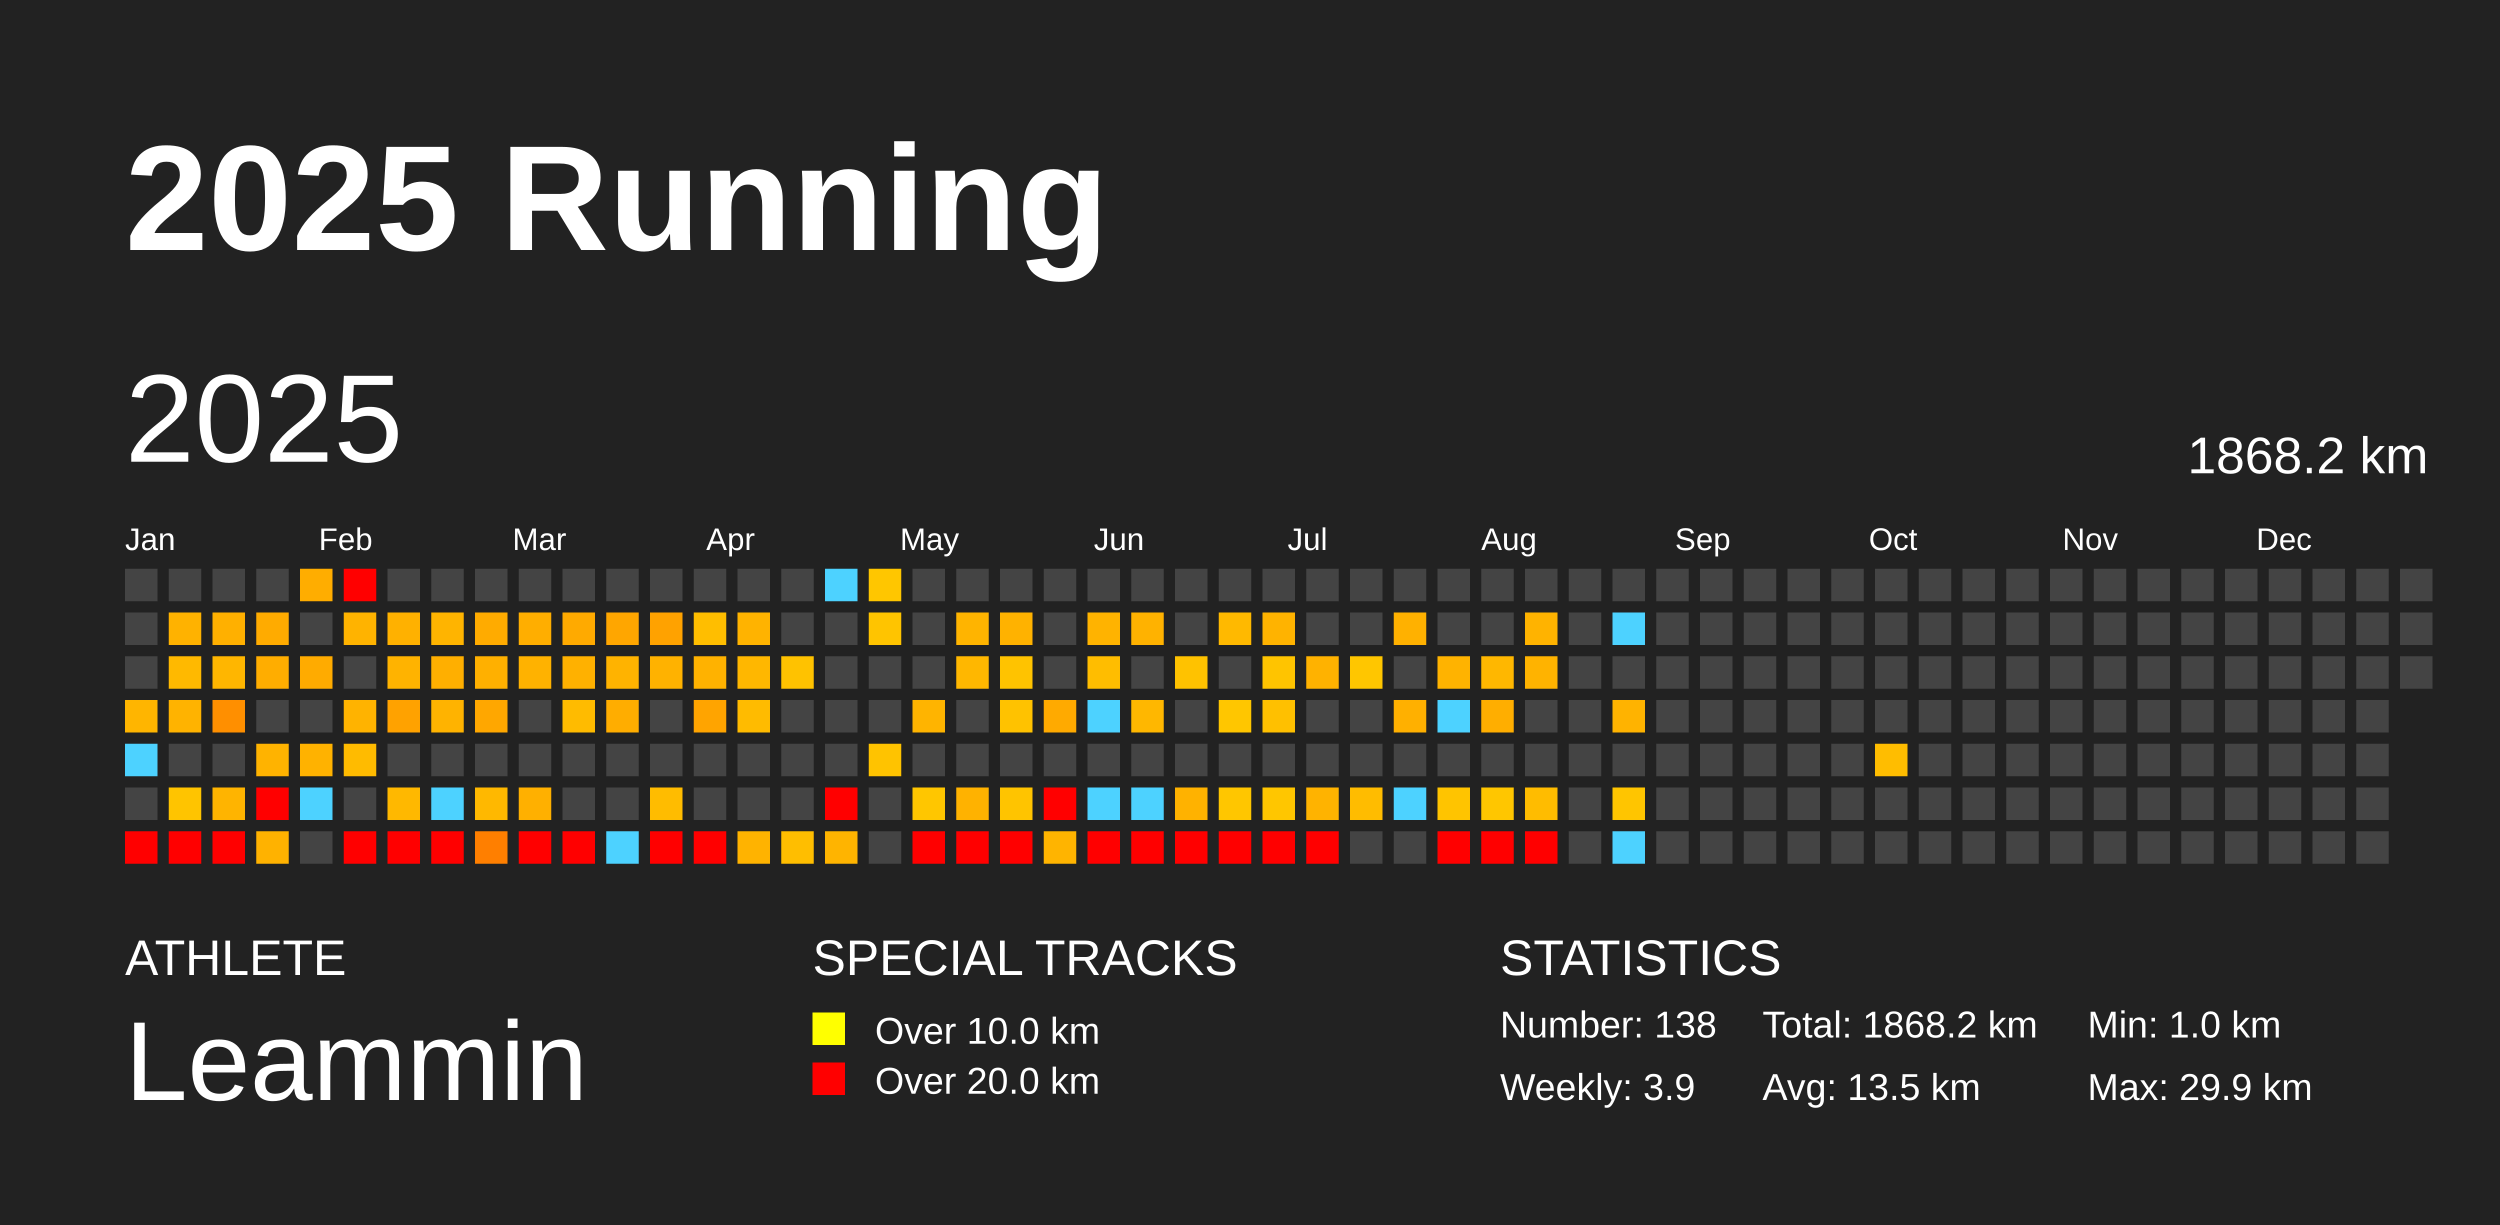
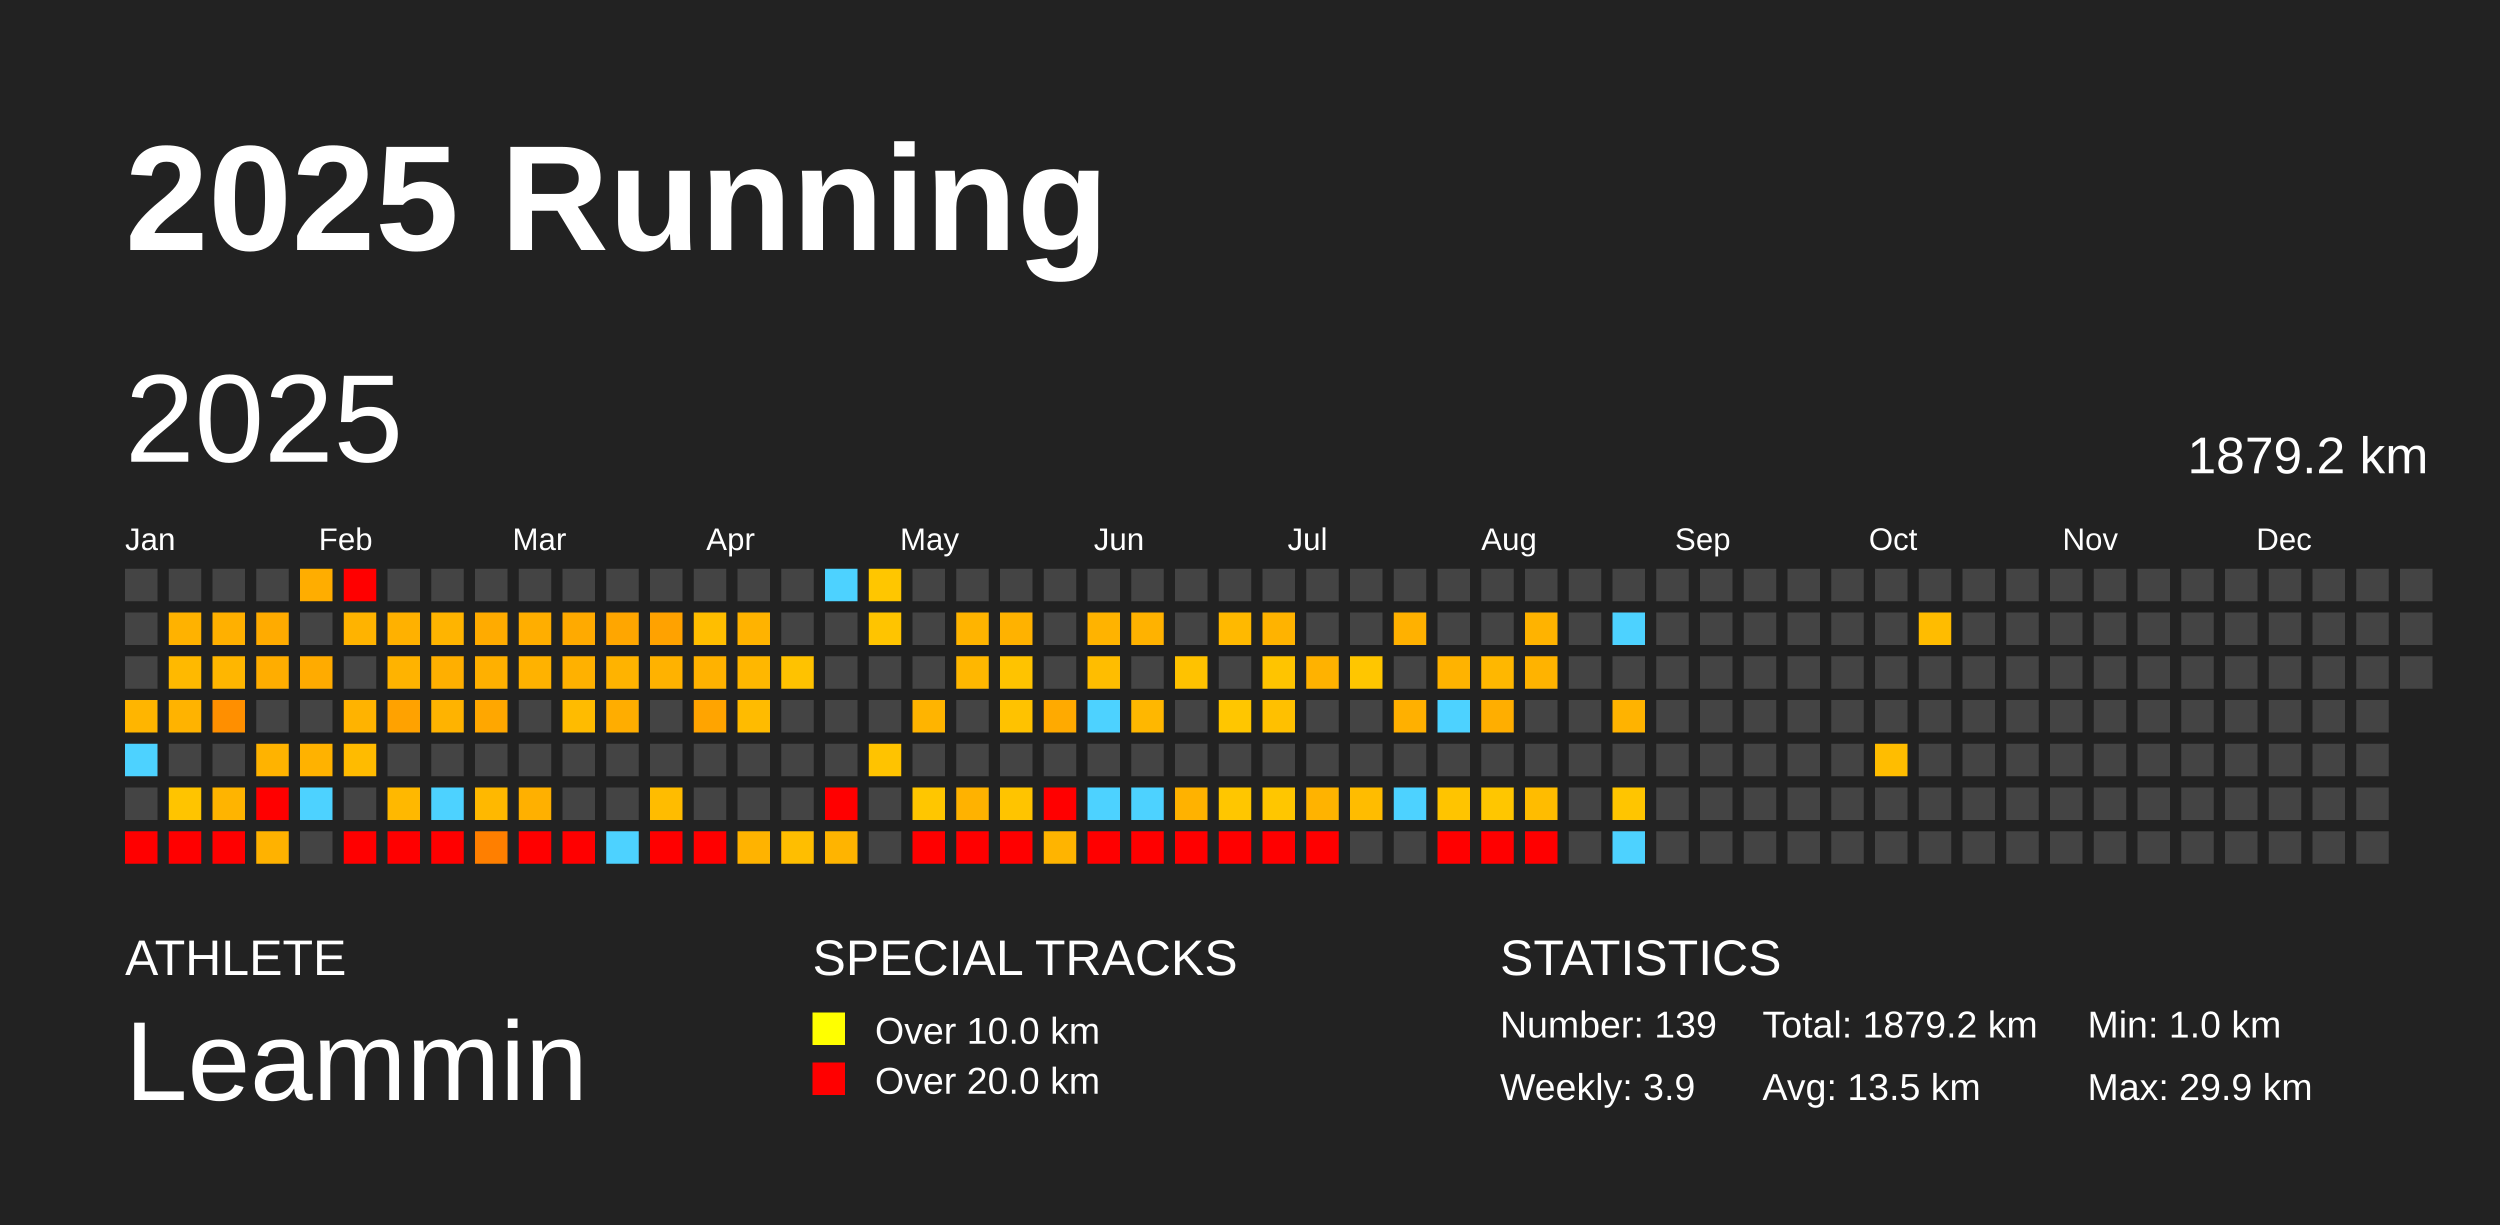
<svg xmlns="http://www.w3.org/2000/svg" baseProfile="full" height="98mm" version="1.1" viewBox="0,0,200,98" width="200mm">
  <defs />
  <rect fill="#222222" height="98" width="200" x="0" y="0" />
  <text fill="#FFFFFF" style="font-size:12px; font-family:Arial; font-weight:bold;" x="10" y="20">2025 Running</text>
  <text fill="#FFFFFF" style="font-size:4px; font-family:Arial" x="10" y="78">ATHLETE</text>
  <text fill="#FFFFFF" style="font-size:9px; font-family:Arial" x="10" y="88">Leammin</text>
  <text fill="#FFFFFF" style="font-size:4px; font-family:Arial" x="65" y="78">SPECIAL TRACKS</text>
  <rect fill="yellow" height="2.6" width="2.6" x="65" y="81" />
  <text fill="#FFFFFF" style="font-size:3px; font-family:Arial" x="70" y="83.5">Over 10.0 km</text>
  <rect fill="red" height="2.6" width="2.6" x="65" y="85" />
  <text fill="#FFFFFF" style="font-size:3px; font-family:Arial" x="70" y="87.5">Over 20.0 km</text>
  <text fill="#FFFFFF" style="font-size:4px; font-family:Arial" x="120" y="78">STATISTICS</text>
-   <text fill="#FFFFFF" style="font-size:3px; font-family:Arial" x="120" y="83">Number: 138</text>
+   <text fill="#FFFFFF" style="font-size:3px; font-family:Arial" x="120" y="83">Number: 139</text>
  <text fill="#FFFFFF" style="font-size:3px; font-family:Arial" x="120" y="88">Weekly: 3.9</text>
-   <text fill="#FFFFFF" style="font-size:3px; font-family:Arial" x="141" y="83">Total: 1868.2 km</text>
+   <text fill="#FFFFFF" style="font-size:3px; font-family:Arial" x="141" y="83">Total: 1879.2 km</text>
  <text fill="#FFFFFF" style="font-size:3px; font-family:Arial" x="141" y="88">Avg: 13.5 km</text>
  <text fill="#FFFFFF" style="font-size:3px; font-family:Arial" x="167" y="83">Min: 1.0 km</text>
  <text fill="#FFFFFF" style="font-size:3px; font-family:Arial" x="167" y="88">Max: 29.9 km</text>
  <text dominant-baseline="hanging" fill="#FFFFFF" style="font-size:10.0px; font-family:Arial;" x="10" y="30">2025</text>
-   <text dominant-baseline="hanging" fill="#FFFFFF" style="font-size:4.125px; font-family:Arial;" x="175" y="35">1868.2 km</text>
+   <text dominant-baseline="hanging" fill="#FFFFFF" style="font-size:4.125px; font-family:Arial;" x="175" y="35">1879.2 km</text>
  <text fill="#FFFFFF" style="font-size:2.5px; font-family:Arial" x="10.0" y="44">Jan</text>
  <text fill="#FFFFFF" style="font-size:2.5px; font-family:Arial" x="25.5" y="44">Feb</text>
  <text fill="#FFFFFF" style="font-size:2.5px; font-family:Arial" x="41.0" y="44">Mar</text>
  <text fill="#FFFFFF" style="font-size:2.5px; font-family:Arial" x="56.5" y="44">Apr</text>
  <text fill="#FFFFFF" style="font-size:2.5px; font-family:Arial" x="72.0" y="44">May</text>
  <text fill="#FFFFFF" style="font-size:2.5px; font-family:Arial" x="87.5" y="44">Jun</text>
  <text fill="#FFFFFF" style="font-size:2.5px; font-family:Arial" x="103.0" y="44">Jul</text>
  <text fill="#FFFFFF" style="font-size:2.5px; font-family:Arial" x="118.5" y="44">Aug</text>
  <text fill="#FFFFFF" style="font-size:2.5px; font-family:Arial" x="134.0" y="44">Sep</text>
  <text fill="#FFFFFF" style="font-size:2.5px; font-family:Arial" x="149.5" y="44">Oct</text>
  <text fill="#FFFFFF" style="font-size:2.5px; font-family:Arial" x="165.0" y="44">Nov</text>
  <text fill="#FFFFFF" style="font-size:2.5px; font-family:Arial" x="180.5" y="44">Dec</text>
  <rect fill="#444444" height="2.6" width="2.6" x="10.0" y="45.5" />
  <rect fill="#444444" height="2.6" width="2.6" x="10.0" y="49.0" />
  <rect fill="#444444" height="2.6" width="2.6" x="10.0" y="52.5" />
  <rect fill="#ffb500" height="2.6" width="2.6" x="10.0" y="56.0" />
  <rect fill="#4dd2ff" height="2.6" width="2.6" x="10.0" y="59.5" />
  <rect fill="#444444" height="2.6" width="2.6" x="10.0" y="63.0" />
  <rect fill="red" height="2.6" width="2.6" x="10.0" y="66.5" />
  <rect fill="#444444" height="2.6" width="2.6" x="13.5" y="45.5" />
  <rect fill="#ffb200" height="2.6" width="2.6" x="13.5" y="49.0" />
  <rect fill="#ffb900" height="2.6" width="2.6" x="13.5" y="52.5" />
  <rect fill="#ffb300" height="2.6" width="2.6" x="13.5" y="56.0" />
  <rect fill="#444444" height="2.6" width="2.6" x="13.5" y="59.5" />
  <rect fill="#ffc400" height="2.6" width="2.6" x="13.5" y="63.0" />
  <rect fill="red" height="2.6" width="2.6" x="13.5" y="66.5" />
  <rect fill="#444444" height="2.6" width="2.6" x="17.0" y="45.5" />
  <rect fill="#ffb000" height="2.6" width="2.6" x="17.0" y="49.0" />
  <rect fill="#ffb600" height="2.6" width="2.6" x="17.0" y="52.5" />
  <rect fill="#ff8f00" height="2.6" width="2.6" x="17.0" y="56.0" />
  <rect fill="#444444" height="2.6" width="2.6" x="17.0" y="59.5" />
  <rect fill="#ffb400" height="2.6" width="2.6" x="17.0" y="63.0" />
  <rect fill="red" height="2.6" width="2.6" x="17.0" y="66.5" />
  <rect fill="#444444" height="2.6" width="2.6" x="20.5" y="45.5" />
  <rect fill="#ffab00" height="2.6" width="2.6" x="20.5" y="49.0" />
  <rect fill="#ffad00" height="2.6" width="2.6" x="20.5" y="52.5" />
  <rect fill="#444444" height="2.6" width="2.6" x="20.5" y="56.0" />
  <rect fill="#ffb300" height="2.6" width="2.6" x="20.5" y="59.5" />
  <rect fill="red" height="2.6" width="2.6" x="20.5" y="63.0" />
  <rect fill="#ffb200" height="2.6" width="2.6" x="20.5" y="66.5" />
  <rect fill="#ffad00" height="2.6" width="2.6" x="24.0" y="45.5" />
  <rect fill="#444444" height="2.6" width="2.6" x="24.0" y="49.0" />
  <rect fill="#ffab00" height="2.6" width="2.6" x="24.0" y="52.5" />
  <rect fill="#444444" height="2.6" width="2.6" x="24.0" y="56.0" />
  <rect fill="#ffb200" height="2.6" width="2.6" x="24.0" y="59.5" />
  <rect fill="#4dd2ff" height="2.6" width="2.6" x="24.0" y="63.0" />
  <rect fill="#444444" height="2.6" width="2.6" x="24.0" y="66.5" />
  <rect fill="red" height="2.6" width="2.6" x="27.5" y="45.5" />
  <rect fill="#ffb300" height="2.6" width="2.6" x="27.5" y="49.0" />
  <rect fill="#444444" height="2.6" width="2.6" x="27.5" y="52.5" />
  <rect fill="#ffb300" height="2.6" width="2.6" x="27.5" y="56.0" />
  <rect fill="#ffbb00" height="2.6" width="2.6" x="27.5" y="59.5" />
  <rect fill="#444444" height="2.6" width="2.6" x="27.5" y="63.0" />
  <rect fill="red" height="2.6" width="2.6" x="27.5" y="66.5" />
  <rect fill="#444444" height="2.6" width="2.6" x="31.0" y="45.5" />
  <rect fill="#ffb100" height="2.6" width="2.6" x="31.0" y="49.0" />
  <rect fill="#ffb300" height="2.6" width="2.6" x="31.0" y="52.5" />
  <rect fill="#ffa200" height="2.6" width="2.6" x="31.0" y="56.0" />
  <rect fill="#444444" height="2.6" width="2.6" x="31.0" y="59.5" />
  <rect fill="#ffb800" height="2.6" width="2.6" x="31.0" y="63.0" />
  <rect fill="red" height="2.6" width="2.6" x="31.0" y="66.5" />
  <rect fill="#444444" height="2.6" width="2.6" x="34.5" y="45.5" />
  <rect fill="#ffb400" height="2.6" width="2.6" x="34.5" y="49.0" />
  <rect fill="#ffaf00" height="2.6" width="2.6" x="34.5" y="52.5" />
  <rect fill="#ffb300" height="2.6" width="2.6" x="34.5" y="56.0" />
  <rect fill="#444444" height="2.6" width="2.6" x="34.5" y="59.5" />
  <rect fill="#4dd2ff" height="2.6" width="2.6" x="34.5" y="63.0" />
  <rect fill="red" height="2.6" width="2.6" x="34.5" y="66.5" />
  <rect fill="#444444" height="2.6" width="2.6" x="38.0" y="45.5" />
  <rect fill="#ffab00" height="2.6" width="2.6" x="38.0" y="49.0" />
  <rect fill="#ffb000" height="2.6" width="2.6" x="38.0" y="52.5" />
  <rect fill="#ffa700" height="2.6" width="2.6" x="38.0" y="56.0" />
  <rect fill="#444444" height="2.6" width="2.6" x="38.0" y="59.5" />
  <rect fill="#ffb800" height="2.6" width="2.6" x="38.0" y="63.0" />
  <rect fill="#ff7f00" height="2.6" width="2.6" x="38.0" y="66.5" />
  <rect fill="#444444" height="2.6" width="2.6" x="41.5" y="45.5" />
  <rect fill="#ffae00" height="2.6" width="2.6" x="41.5" y="49.0" />
  <rect fill="#ffb200" height="2.6" width="2.6" x="41.5" y="52.5" />
  <rect fill="#444444" height="2.6" width="2.6" x="41.5" y="56.0" />
  <rect fill="#444444" height="2.6" width="2.6" x="41.5" y="59.5" />
  <rect fill="#ffb000" height="2.6" width="2.6" x="41.5" y="63.0" />
  <rect fill="red" height="2.6" width="2.6" x="41.5" y="66.5" />
  <rect fill="#444444" height="2.6" width="2.6" x="45.0" y="45.5" />
  <rect fill="#ffaa00" height="2.6" width="2.6" x="45.0" y="49.0" />
  <rect fill="#ffb100" height="2.6" width="2.6" x="45.0" y="52.5" />
  <rect fill="#ffbb00" height="2.6" width="2.6" x="45.0" y="56.0" />
  <rect fill="#444444" height="2.6" width="2.6" x="45.0" y="59.5" />
  <rect fill="#444444" height="2.6" width="2.6" x="45.0" y="63.0" />
  <rect fill="red" height="2.6" width="2.6" x="45.0" y="66.5" />
  <rect fill="#444444" height="2.6" width="2.6" x="48.5" y="45.5" />
  <rect fill="#ffa600" height="2.6" width="2.6" x="48.5" y="49.0" />
  <rect fill="#ffb300" height="2.6" width="2.6" x="48.5" y="52.5" />
  <rect fill="#ffad00" height="2.6" width="2.6" x="48.5" y="56.0" />
  <rect fill="#444444" height="2.6" width="2.6" x="48.5" y="59.5" />
  <rect fill="#444444" height="2.6" width="2.6" x="48.5" y="63.0" />
  <rect fill="#4dd2ff" height="2.6" width="2.6" x="48.5" y="66.5" />
  <rect fill="#444444" height="2.6" width="2.6" x="52.0" y="45.5" />
  <rect fill="#ffa200" height="2.6" width="2.6" x="52.0" y="49.0" />
  <rect fill="#ffb200" height="2.6" width="2.6" x="52.0" y="52.5" />
  <rect fill="#444444" height="2.6" width="2.6" x="52.0" y="56.0" />
  <rect fill="#444444" height="2.6" width="2.6" x="52.0" y="59.5" />
  <rect fill="#ffbc00" height="2.6" width="2.6" x="52.0" y="63.0" />
  <rect fill="red" height="2.6" width="2.6" x="52.0" y="66.5" />
  <rect fill="#444444" height="2.6" width="2.6" x="55.5" y="45.5" />
  <rect fill="#ffbe00" height="2.6" width="2.6" x="55.5" y="49.0" />
  <rect fill="#ffb200" height="2.6" width="2.6" x="55.5" y="52.5" />
  <rect fill="#ffa400" height="2.6" width="2.6" x="55.5" y="56.0" />
  <rect fill="#444444" height="2.6" width="2.6" x="55.5" y="59.5" />
  <rect fill="#444444" height="2.6" width="2.6" x="55.5" y="63.0" />
  <rect fill="red" height="2.6" width="2.6" x="55.5" y="66.5" />
  <rect fill="#444444" height="2.6" width="2.6" x="59.0" y="45.5" />
  <rect fill="#ffb300" height="2.6" width="2.6" x="59.0" y="49.0" />
  <rect fill="#ffb700" height="2.6" width="2.6" x="59.0" y="52.5" />
  <rect fill="#ffbb00" height="2.6" width="2.6" x="59.0" y="56.0" />
  <rect fill="#444444" height="2.6" width="2.6" x="59.0" y="59.5" />
  <rect fill="#444444" height="2.6" width="2.6" x="59.0" y="63.0" />
  <rect fill="#ffb300" height="2.6" width="2.6" x="59.0" y="66.5" />
  <rect fill="#444444" height="2.6" width="2.6" x="62.5" y="45.5" />
  <rect fill="#444444" height="2.6" width="2.6" x="62.5" y="49.0" />
  <rect fill="#ffc200" height="2.6" width="2.6" x="62.5" y="52.5" />
  <rect fill="#444444" height="2.6" width="2.6" x="62.5" y="56.0" />
  <rect fill="#444444" height="2.6" width="2.6" x="62.5" y="59.5" />
  <rect fill="#444444" height="2.6" width="2.6" x="62.5" y="63.0" />
  <rect fill="#ffbe00" height="2.6" width="2.6" x="62.5" y="66.5" />
  <rect fill="#4dd2ff" height="2.6" width="2.6" x="66.0" y="45.5" />
  <rect fill="#444444" height="2.6" width="2.6" x="66.0" y="49.0" />
  <rect fill="#444444" height="2.6" width="2.6" x="66.0" y="52.5" />
  <rect fill="#444444" height="2.6" width="2.6" x="66.0" y="56.0" />
  <rect fill="#444444" height="2.6" width="2.6" x="66.0" y="59.5" />
  <rect fill="red" height="2.6" width="2.6" x="66.0" y="63.0" />
  <rect fill="#ffb400" height="2.6" width="2.6" x="66.0" y="66.5" />
  <rect fill="#ffc600" height="2.6" width="2.6" x="69.5" y="45.5" />
  <rect fill="#ffc400" height="2.6" width="2.6" x="69.5" y="49.0" />
  <rect fill="#444444" height="2.6" width="2.6" x="69.5" y="52.5" />
  <rect fill="#444444" height="2.6" width="2.6" x="69.5" y="56.0" />
  <rect fill="#ffc300" height="2.6" width="2.6" x="69.5" y="59.5" />
  <rect fill="#444444" height="2.6" width="2.6" x="69.5" y="63.0" />
  <rect fill="#444444" height="2.6" width="2.6" x="69.5" y="66.5" />
  <rect fill="#444444" height="2.6" width="2.6" x="73.0" y="45.5" />
  <rect fill="#444444" height="2.6" width="2.6" x="73.0" y="49.0" />
  <rect fill="#444444" height="2.6" width="2.6" x="73.0" y="52.5" />
  <rect fill="#ffb400" height="2.6" width="2.6" x="73.0" y="56.0" />
  <rect fill="#444444" height="2.6" width="2.6" x="73.0" y="59.5" />
  <rect fill="#ffc600" height="2.6" width="2.6" x="73.0" y="63.0" />
  <rect fill="red" height="2.6" width="2.6" x="73.0" y="66.5" />
  <rect fill="#444444" height="2.6" width="2.6" x="76.5" y="45.5" />
  <rect fill="#ffb400" height="2.6" width="2.6" x="76.5" y="49.0" />
  <rect fill="#ffb700" height="2.6" width="2.6" x="76.5" y="52.5" />
  <rect fill="#444444" height="2.6" width="2.6" x="76.5" y="56.0" />
  <rect fill="#444444" height="2.6" width="2.6" x="76.5" y="59.5" />
  <rect fill="#ffb200" height="2.6" width="2.6" x="76.5" y="63.0" />
  <rect fill="red" height="2.6" width="2.6" x="76.5" y="66.5" />
  <rect fill="#444444" height="2.6" width="2.6" x="80.0" y="45.5" />
  <rect fill="#ffb200" height="2.6" width="2.6" x="80.0" y="49.0" />
  <rect fill="#ffc300" height="2.6" width="2.6" x="80.0" y="52.5" />
  <rect fill="#ffc200" height="2.6" width="2.6" x="80.0" y="56.0" />
  <rect fill="#444444" height="2.6" width="2.6" x="80.0" y="59.5" />
  <rect fill="#ffc400" height="2.6" width="2.6" x="80.0" y="63.0" />
  <rect fill="red" height="2.6" width="2.6" x="80.0" y="66.5" />
  <rect fill="#444444" height="2.6" width="2.6" x="83.5" y="45.5" />
  <rect fill="#444444" height="2.6" width="2.6" x="83.5" y="49.0" />
  <rect fill="#444444" height="2.6" width="2.6" x="83.5" y="52.5" />
  <rect fill="#ffaa00" height="2.6" width="2.6" x="83.5" y="56.0" />
  <rect fill="#444444" height="2.6" width="2.6" x="83.5" y="59.5" />
  <rect fill="red" height="2.6" width="2.6" x="83.5" y="63.0" />
  <rect fill="#ffb400" height="2.6" width="2.6" x="83.5" y="66.5" />
  <rect fill="#444444" height="2.6" width="2.6" x="87.0" y="45.5" />
  <rect fill="#ffb300" height="2.6" width="2.6" x="87.0" y="49.0" />
  <rect fill="#ffbd00" height="2.6" width="2.6" x="87.0" y="52.5" />
  <rect fill="#4dd2ff" height="2.6" width="2.6" x="87.0" y="56.0" />
  <rect fill="#444444" height="2.6" width="2.6" x="87.0" y="59.5" />
  <rect fill="#4dd2ff" height="2.6" width="2.6" x="87.0" y="63.0" />
  <rect fill="red" height="2.6" width="2.6" x="87.0" y="66.5" />
  <rect fill="#444444" height="2.6" width="2.6" x="90.5" y="45.5" />
  <rect fill="#ffb200" height="2.6" width="2.6" x="90.5" y="49.0" />
  <rect fill="#444444" height="2.6" width="2.6" x="90.5" y="52.5" />
  <rect fill="#ffb700" height="2.6" width="2.6" x="90.5" y="56.0" />
  <rect fill="#444444" height="2.6" width="2.6" x="90.5" y="59.5" />
  <rect fill="#4dd2ff" height="2.6" width="2.6" x="90.5" y="63.0" />
  <rect fill="red" height="2.6" width="2.6" x="90.5" y="66.5" />
  <rect fill="#444444" height="2.6" width="2.6" x="94.0" y="45.5" />
  <rect fill="#444444" height="2.6" width="2.6" x="94.0" y="49.0" />
  <rect fill="#ffc200" height="2.6" width="2.6" x="94.0" y="52.5" />
  <rect fill="#444444" height="2.6" width="2.6" x="94.0" y="56.0" />
  <rect fill="#444444" height="2.6" width="2.6" x="94.0" y="59.5" />
  <rect fill="#ffb200" height="2.6" width="2.6" x="94.0" y="63.0" />
  <rect fill="red" height="2.6" width="2.6" x="94.0" y="66.5" />
  <rect fill="#444444" height="2.6" width="2.6" x="97.5" y="45.5" />
  <rect fill="#ffb900" height="2.6" width="2.6" x="97.5" y="49.0" />
  <rect fill="#444444" height="2.6" width="2.6" x="97.5" y="52.5" />
  <rect fill="#ffc600" height="2.6" width="2.6" x="97.5" y="56.0" />
  <rect fill="#444444" height="2.6" width="2.6" x="97.5" y="59.5" />
  <rect fill="#ffc600" height="2.6" width="2.6" x="97.5" y="63.0" />
  <rect fill="red" height="2.6" width="2.6" x="97.5" y="66.5" />
  <rect fill="#444444" height="2.6" width="2.6" x="101.0" y="45.5" />
  <rect fill="#ffb300" height="2.6" width="2.6" x="101.0" y="49.0" />
  <rect fill="#ffc400" height="2.6" width="2.6" x="101.0" y="52.5" />
  <rect fill="#ffc000" height="2.6" width="2.6" x="101.0" y="56.0" />
  <rect fill="#444444" height="2.6" width="2.6" x="101.0" y="59.5" />
  <rect fill="#ffc600" height="2.6" width="2.6" x="101.0" y="63.0" />
  <rect fill="red" height="2.6" width="2.6" x="101.0" y="66.5" />
  <rect fill="#444444" height="2.6" width="2.6" x="104.5" y="45.5" />
  <rect fill="#444444" height="2.6" width="2.6" x="104.5" y="49.0" />
  <rect fill="#ffb200" height="2.6" width="2.6" x="104.5" y="52.5" />
  <rect fill="#444444" height="2.6" width="2.6" x="104.5" y="56.0" />
  <rect fill="#444444" height="2.6" width="2.6" x="104.5" y="59.5" />
  <rect fill="#ffb300" height="2.6" width="2.6" x="104.5" y="63.0" />
  <rect fill="red" height="2.6" width="2.6" x="104.5" y="66.5" />
  <rect fill="#444444" height="2.6" width="2.6" x="108.0" y="45.5" />
  <rect fill="#444444" height="2.6" width="2.6" x="108.0" y="49.0" />
  <rect fill="#ffc600" height="2.6" width="2.6" x="108.0" y="52.5" />
  <rect fill="#444444" height="2.6" width="2.6" x="108.0" y="56.0" />
  <rect fill="#444444" height="2.6" width="2.6" x="108.0" y="59.5" />
  <rect fill="#ffbc00" height="2.6" width="2.6" x="108.0" y="63.0" />
  <rect fill="#444444" height="2.6" width="2.6" x="108.0" y="66.5" />
  <rect fill="#444444" height="2.6" width="2.6" x="111.5" y="45.5" />
  <rect fill="#ffb100" height="2.6" width="2.6" x="111.5" y="49.0" />
  <rect fill="#444444" height="2.6" width="2.6" x="111.5" y="52.5" />
  <rect fill="#ffb000" height="2.6" width="2.6" x="111.5" y="56.0" />
  <rect fill="#444444" height="2.6" width="2.6" x="111.5" y="59.5" />
  <rect fill="#4dd2ff" height="2.6" width="2.6" x="111.5" y="63.0" />
  <rect fill="#444444" height="2.6" width="2.6" x="111.5" y="66.5" />
  <rect fill="#444444" height="2.6" width="2.6" x="115.0" y="45.5" />
  <rect fill="#444444" height="2.6" width="2.6" x="115.0" y="49.0" />
  <rect fill="#ffb300" height="2.6" width="2.6" x="115.0" y="52.5" />
  <rect fill="#4dd2ff" height="2.6" width="2.6" x="115.0" y="56.0" />
  <rect fill="#444444" height="2.6" width="2.6" x="115.0" y="59.5" />
  <rect fill="#ffc400" height="2.6" width="2.6" x="115.0" y="63.0" />
  <rect fill="red" height="2.6" width="2.6" x="115.0" y="66.5" />
  <rect fill="#444444" height="2.6" width="2.6" x="118.5" y="45.5" />
  <rect fill="#444444" height="2.6" width="2.6" x="118.5" y="49.0" />
  <rect fill="#ffb700" height="2.6" width="2.6" x="118.5" y="52.5" />
  <rect fill="#ffae00" height="2.6" width="2.6" x="118.5" y="56.0" />
  <rect fill="#444444" height="2.6" width="2.6" x="118.5" y="59.5" />
  <rect fill="#ffc600" height="2.6" width="2.6" x="118.5" y="63.0" />
  <rect fill="red" height="2.6" width="2.6" x="118.5" y="66.5" />
  <rect fill="#444444" height="2.6" width="2.6" x="122.0" y="45.5" />
  <rect fill="#ffb300" height="2.6" width="2.6" x="122.0" y="49.0" />
  <rect fill="#ffb300" height="2.6" width="2.6" x="122.0" y="52.5" />
  <rect fill="#444444" height="2.6" width="2.6" x="122.0" y="56.0" />
  <rect fill="#444444" height="2.6" width="2.6" x="122.0" y="59.5" />
  <rect fill="#ffbc00" height="2.6" width="2.6" x="122.0" y="63.0" />
  <rect fill="red" height="2.6" width="2.6" x="122.0" y="66.5" />
  <rect fill="#444444" height="2.6" width="2.6" x="125.5" y="45.5" />
  <rect fill="#444444" height="2.6" width="2.6" x="125.5" y="49.0" />
  <rect fill="#444444" height="2.6" width="2.6" x="125.5" y="52.5" />
  <rect fill="#444444" height="2.6" width="2.6" x="125.5" y="56.0" />
  <rect fill="#444444" height="2.6" width="2.6" x="125.5" y="59.5" />
  <rect fill="#444444" height="2.6" width="2.6" x="125.5" y="63.0" />
  <rect fill="#444444" height="2.6" width="2.6" x="125.5" y="66.5" />
  <rect fill="#444444" height="2.6" width="2.6" x="129.0" y="45.5" />
  <rect fill="#4dd2ff" height="2.6" width="2.6" x="129.0" y="49.0" />
  <rect fill="#444444" height="2.6" width="2.6" x="129.0" y="52.5" />
  <rect fill="#ffb300" height="2.6" width="2.6" x="129.0" y="56.0" />
  <rect fill="#444444" height="2.6" width="2.6" x="129.0" y="59.5" />
  <rect fill="#ffc500" height="2.6" width="2.6" x="129.0" y="63.0" />
  <rect fill="#4dd2ff" height="2.6" width="2.6" x="129.0" y="66.5" />
  <rect fill="#444444" height="2.6" width="2.6" x="132.5" y="45.5" />
  <rect fill="#444444" height="2.6" width="2.6" x="132.5" y="49.0" />
  <rect fill="#444444" height="2.6" width="2.6" x="132.5" y="52.5" />
  <rect fill="#444444" height="2.6" width="2.6" x="132.5" y="56.0" />
  <rect fill="#444444" height="2.6" width="2.6" x="132.5" y="59.5" />
  <rect fill="#444444" height="2.6" width="2.6" x="132.5" y="63.0" />
  <rect fill="#444444" height="2.6" width="2.6" x="132.5" y="66.5" />
  <rect fill="#444444" height="2.6" width="2.6" x="136.0" y="45.5" />
  <rect fill="#444444" height="2.6" width="2.6" x="136.0" y="49.0" />
  <rect fill="#444444" height="2.6" width="2.6" x="136.0" y="52.5" />
  <rect fill="#444444" height="2.6" width="2.6" x="136.0" y="56.0" />
  <rect fill="#444444" height="2.6" width="2.6" x="136.0" y="59.5" />
  <rect fill="#444444" height="2.6" width="2.6" x="136.0" y="63.0" />
  <rect fill="#444444" height="2.6" width="2.6" x="136.0" y="66.5" />
  <rect fill="#444444" height="2.6" width="2.6" x="139.5" y="45.5" />
  <rect fill="#444444" height="2.6" width="2.6" x="139.5" y="49.0" />
  <rect fill="#444444" height="2.6" width="2.6" x="139.5" y="52.5" />
  <rect fill="#444444" height="2.6" width="2.6" x="139.5" y="56.0" />
  <rect fill="#444444" height="2.6" width="2.6" x="139.5" y="59.5" />
  <rect fill="#444444" height="2.6" width="2.6" x="139.5" y="63.0" />
  <rect fill="#444444" height="2.6" width="2.6" x="139.5" y="66.5" />
  <rect fill="#444444" height="2.6" width="2.6" x="143.0" y="45.5" />
  <rect fill="#444444" height="2.6" width="2.6" x="143.0" y="49.0" />
  <rect fill="#444444" height="2.6" width="2.6" x="143.0" y="52.5" />
  <rect fill="#444444" height="2.6" width="2.6" x="143.0" y="56.0" />
  <rect fill="#444444" height="2.6" width="2.6" x="143.0" y="59.5" />
  <rect fill="#444444" height="2.6" width="2.6" x="143.0" y="63.0" />
  <rect fill="#444444" height="2.6" width="2.6" x="143.0" y="66.5" />
  <rect fill="#444444" height="2.6" width="2.6" x="146.5" y="45.5" />
  <rect fill="#444444" height="2.6" width="2.6" x="146.5" y="49.0" />
  <rect fill="#444444" height="2.6" width="2.6" x="146.5" y="52.5" />
  <rect fill="#444444" height="2.6" width="2.6" x="146.5" y="56.0" />
  <rect fill="#444444" height="2.6" width="2.6" x="146.5" y="59.5" />
  <rect fill="#444444" height="2.6" width="2.6" x="146.5" y="63.0" />
  <rect fill="#444444" height="2.6" width="2.6" x="146.5" y="66.5" />
  <rect fill="#444444" height="2.6" width="2.6" x="150.0" y="45.5" />
  <rect fill="#444444" height="2.6" width="2.6" x="150.0" y="49.0" />
  <rect fill="#444444" height="2.6" width="2.6" x="150.0" y="52.5" />
  <rect fill="#444444" height="2.6" width="2.6" x="150.0" y="56.0" />
  <rect fill="#ffbd00" height="2.6" width="2.6" x="150.0" y="59.5" />
  <rect fill="#444444" height="2.6" width="2.6" x="150.0" y="63.0" />
  <rect fill="#444444" height="2.6" width="2.6" x="150.0" y="66.5" />
  <rect fill="#444444" height="2.6" width="2.6" x="153.5" y="45.5" />
-   <rect fill="#444444" height="2.6" width="2.6" x="153.5" y="49.0" />
+   <rect fill="#ffbc00" height="2.6" width="2.6" x="153.5" y="49.0" />
  <rect fill="#444444" height="2.6" width="2.6" x="153.5" y="52.5" />
  <rect fill="#444444" height="2.6" width="2.6" x="153.5" y="56.0" />
  <rect fill="#444444" height="2.6" width="2.6" x="153.5" y="59.5" />
  <rect fill="#444444" height="2.6" width="2.6" x="153.5" y="63.0" />
  <rect fill="#444444" height="2.6" width="2.6" x="153.5" y="66.5" />
  <rect fill="#444444" height="2.6" width="2.6" x="157.0" y="45.5" />
  <rect fill="#444444" height="2.6" width="2.6" x="157.0" y="49.0" />
  <rect fill="#444444" height="2.6" width="2.6" x="157.0" y="52.5" />
  <rect fill="#444444" height="2.6" width="2.6" x="157.0" y="56.0" />
  <rect fill="#444444" height="2.6" width="2.6" x="157.0" y="59.5" />
  <rect fill="#444444" height="2.6" width="2.6" x="157.0" y="63.0" />
  <rect fill="#444444" height="2.6" width="2.6" x="157.0" y="66.5" />
  <rect fill="#444444" height="2.6" width="2.6" x="160.5" y="45.5" />
  <rect fill="#444444" height="2.6" width="2.6" x="160.5" y="49.0" />
  <rect fill="#444444" height="2.6" width="2.6" x="160.5" y="52.5" />
  <rect fill="#444444" height="2.6" width="2.6" x="160.5" y="56.0" />
  <rect fill="#444444" height="2.6" width="2.6" x="160.5" y="59.5" />
  <rect fill="#444444" height="2.6" width="2.6" x="160.5" y="63.0" />
  <rect fill="#444444" height="2.6" width="2.6" x="160.5" y="66.5" />
  <rect fill="#444444" height="2.6" width="2.6" x="164.0" y="45.5" />
  <rect fill="#444444" height="2.6" width="2.6" x="164.0" y="49.0" />
  <rect fill="#444444" height="2.6" width="2.6" x="164.0" y="52.5" />
  <rect fill="#444444" height="2.6" width="2.6" x="164.0" y="56.0" />
  <rect fill="#444444" height="2.6" width="2.6" x="164.0" y="59.5" />
  <rect fill="#444444" height="2.6" width="2.6" x="164.0" y="63.0" />
  <rect fill="#444444" height="2.6" width="2.6" x="164.0" y="66.5" />
  <rect fill="#444444" height="2.6" width="2.6" x="167.5" y="45.5" />
  <rect fill="#444444" height="2.6" width="2.6" x="167.5" y="49.0" />
  <rect fill="#444444" height="2.6" width="2.6" x="167.5" y="52.5" />
  <rect fill="#444444" height="2.6" width="2.6" x="167.5" y="56.0" />
  <rect fill="#444444" height="2.6" width="2.6" x="167.5" y="59.5" />
  <rect fill="#444444" height="2.6" width="2.6" x="167.5" y="63.0" />
  <rect fill="#444444" height="2.6" width="2.6" x="167.5" y="66.5" />
  <rect fill="#444444" height="2.6" width="2.6" x="171.0" y="45.5" />
  <rect fill="#444444" height="2.6" width="2.6" x="171.0" y="49.0" />
  <rect fill="#444444" height="2.6" width="2.6" x="171.0" y="52.5" />
  <rect fill="#444444" height="2.6" width="2.6" x="171.0" y="56.0" />
  <rect fill="#444444" height="2.6" width="2.6" x="171.0" y="59.5" />
  <rect fill="#444444" height="2.6" width="2.6" x="171.0" y="63.0" />
  <rect fill="#444444" height="2.6" width="2.6" x="171.0" y="66.5" />
  <rect fill="#444444" height="2.6" width="2.6" x="174.5" y="45.5" />
  <rect fill="#444444" height="2.6" width="2.6" x="174.5" y="49.0" />
  <rect fill="#444444" height="2.6" width="2.6" x="174.5" y="52.5" />
  <rect fill="#444444" height="2.6" width="2.6" x="174.5" y="56.0" />
  <rect fill="#444444" height="2.6" width="2.6" x="174.5" y="59.5" />
  <rect fill="#444444" height="2.6" width="2.6" x="174.5" y="63.0" />
  <rect fill="#444444" height="2.6" width="2.6" x="174.5" y="66.5" />
  <rect fill="#444444" height="2.6" width="2.6" x="178.0" y="45.5" />
  <rect fill="#444444" height="2.6" width="2.6" x="178.0" y="49.0" />
  <rect fill="#444444" height="2.6" width="2.6" x="178.0" y="52.5" />
  <rect fill="#444444" height="2.6" width="2.6" x="178.0" y="56.0" />
  <rect fill="#444444" height="2.6" width="2.6" x="178.0" y="59.5" />
  <rect fill="#444444" height="2.6" width="2.6" x="178.0" y="63.0" />
  <rect fill="#444444" height="2.6" width="2.6" x="178.0" y="66.5" />
  <rect fill="#444444" height="2.6" width="2.6" x="181.5" y="45.5" />
  <rect fill="#444444" height="2.6" width="2.6" x="181.5" y="49.0" />
  <rect fill="#444444" height="2.6" width="2.6" x="181.5" y="52.5" />
  <rect fill="#444444" height="2.6" width="2.6" x="181.5" y="56.0" />
  <rect fill="#444444" height="2.6" width="2.6" x="181.5" y="59.5" />
  <rect fill="#444444" height="2.6" width="2.6" x="181.5" y="63.0" />
  <rect fill="#444444" height="2.6" width="2.6" x="181.5" y="66.5" />
  <rect fill="#444444" height="2.6" width="2.6" x="185.0" y="45.5" />
  <rect fill="#444444" height="2.6" width="2.6" x="185.0" y="49.0" />
  <rect fill="#444444" height="2.6" width="2.6" x="185.0" y="52.5" />
  <rect fill="#444444" height="2.6" width="2.6" x="185.0" y="56.0" />
  <rect fill="#444444" height="2.6" width="2.6" x="185.0" y="59.5" />
  <rect fill="#444444" height="2.6" width="2.6" x="185.0" y="63.0" />
  <rect fill="#444444" height="2.6" width="2.6" x="185.0" y="66.5" />
  <rect fill="#444444" height="2.6" width="2.6" x="188.5" y="45.5" />
  <rect fill="#444444" height="2.6" width="2.6" x="188.5" y="49.0" />
  <rect fill="#444444" height="2.6" width="2.6" x="188.5" y="52.5" />
  <rect fill="#444444" height="2.6" width="2.6" x="188.5" y="56.0" />
  <rect fill="#444444" height="2.6" width="2.6" x="188.5" y="59.5" />
  <rect fill="#444444" height="2.6" width="2.6" x="188.5" y="63.0" />
  <rect fill="#444444" height="2.6" width="2.6" x="188.5" y="66.5" />
  <rect fill="#444444" height="2.6" width="2.6" x="192.0" y="45.5" />
  <rect fill="#444444" height="2.6" width="2.6" x="192.0" y="49.0" />
  <rect fill="#444444" height="2.6" width="2.6" x="192.0" y="52.5" />
</svg>
